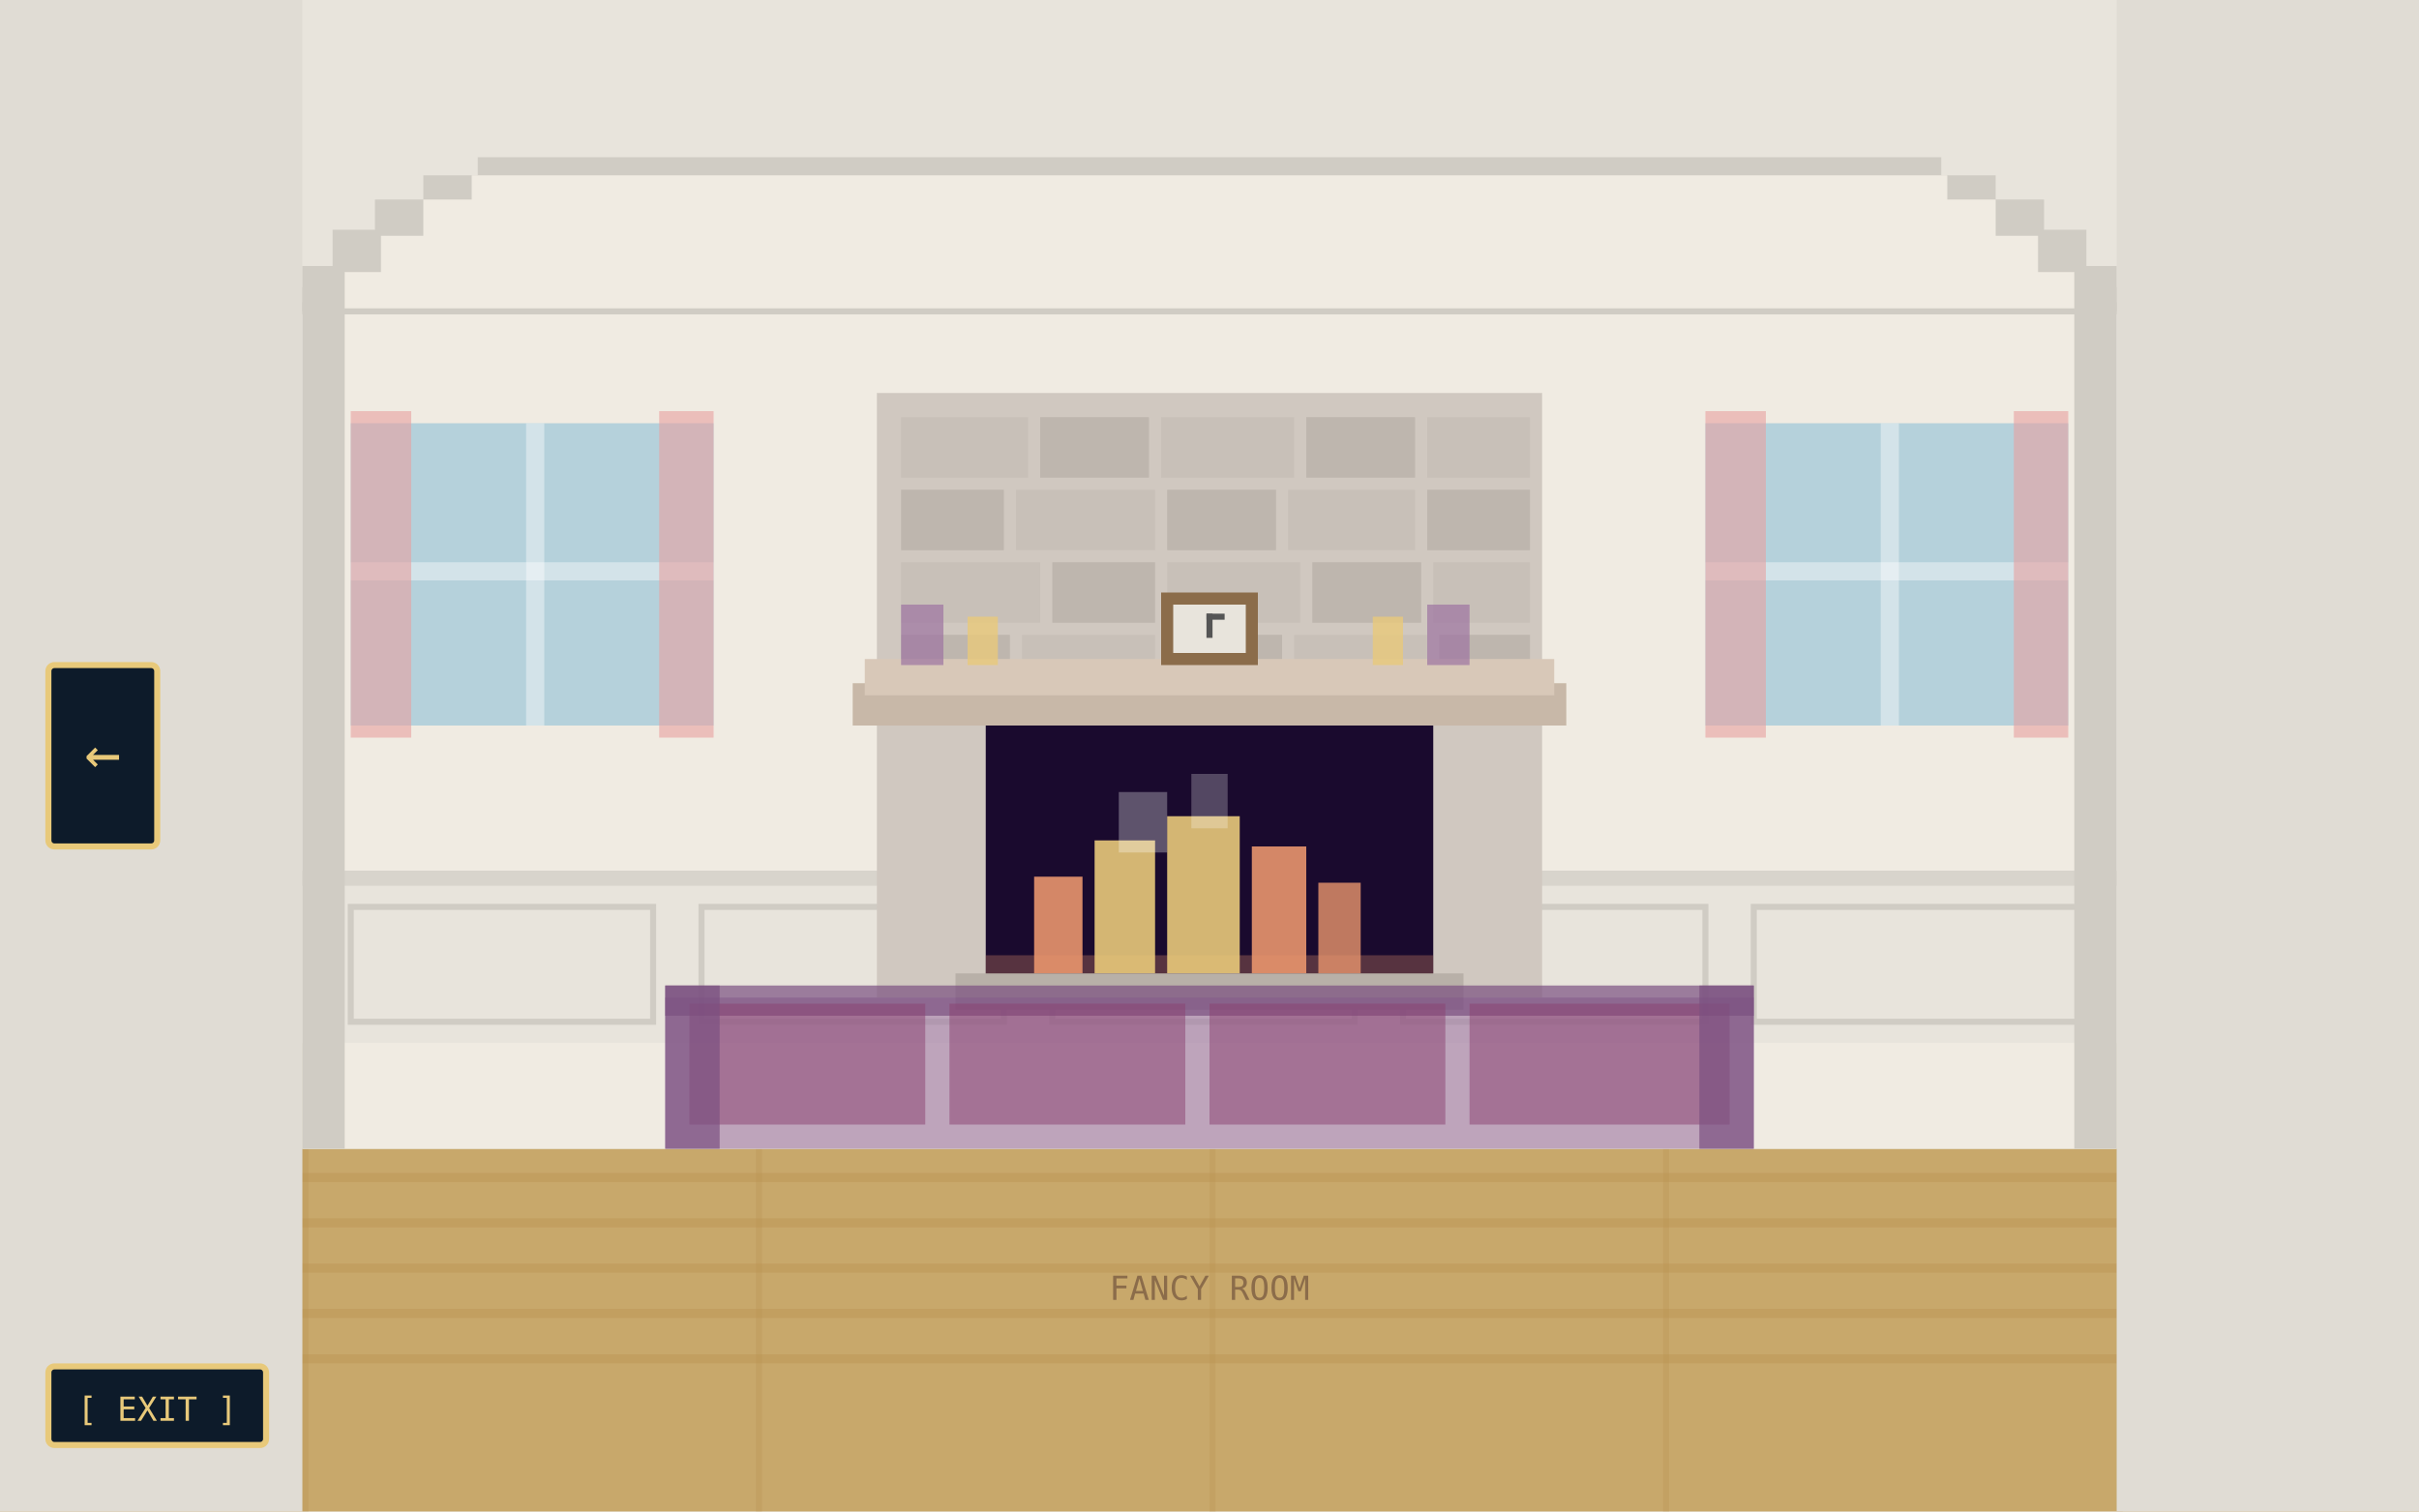
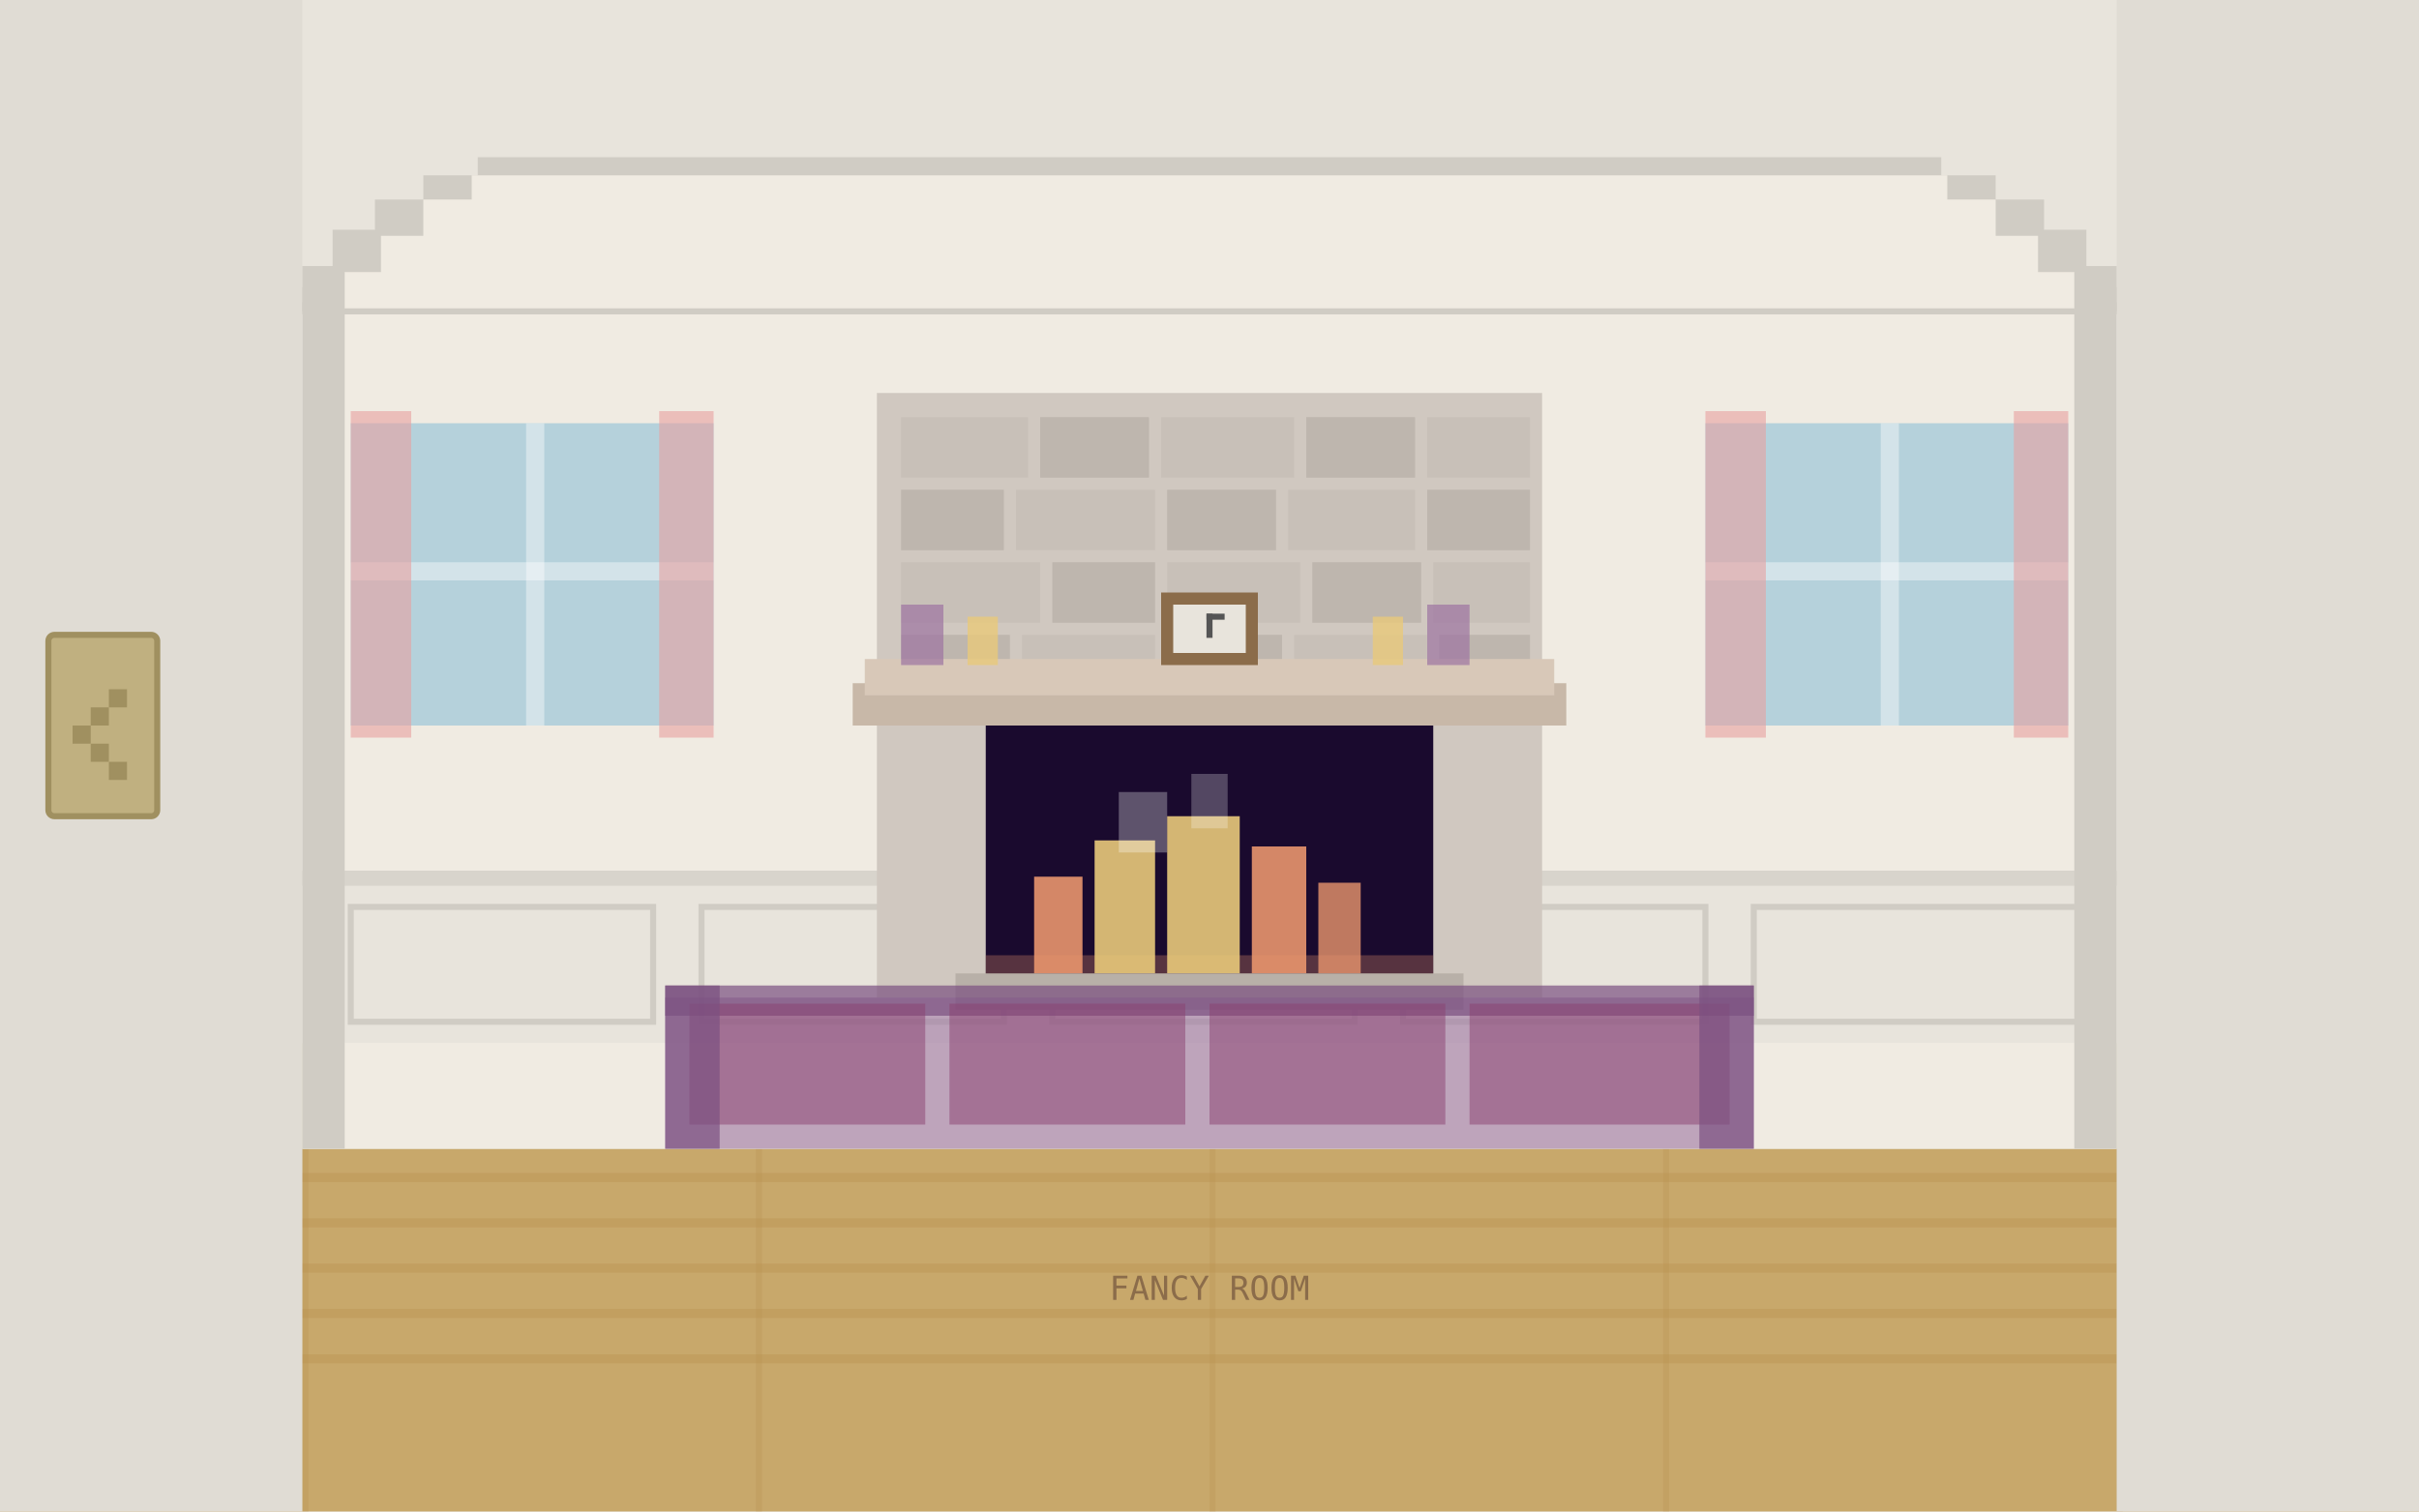
<svg xmlns="http://www.w3.org/2000/svg" viewBox="0 0 800 500">
  <rect x="0" y="380" width="800" height="120" fill="#c8a86b" />
  <rect x="0" y="388" width="800" height="3" fill="#b89050" opacity="0.4" />
  <rect x="0" y="403" width="800" height="3" fill="#b89050" opacity="0.4" />
  <rect x="0" y="418" width="800" height="3" fill="#b89050" opacity="0.4" />
  <rect x="0" y="433" width="800" height="3" fill="#b89050" opacity="0.4" />
  <rect x="0" y="448" width="800" height="3" fill="#b89050" opacity="0.4" />
  <rect x="100" y="380" width="2" height="120" fill="#b89050" opacity="0.3" />
  <rect x="250" y="380" width="2" height="120" fill="#b89050" opacity="0.3" />
  <rect x="400" y="380" width="2" height="120" fill="#b89050" opacity="0.3" />
  <rect x="550" y="380" width="2" height="120" fill="#b89050" opacity="0.3" />
  <rect x="700" y="380" width="2" height="120" fill="#b89050" opacity="0.3" />
  <rect x="100" y="345" width="600" height="35" fill="#d4c8a8" />
  <rect x="200" y="348" width="400" height="28" fill="#9D74A1" opacity="0.25" />
  <rect x="204" y="352" width="392" height="20" fill="#9D74A1" opacity="0.15" />
  <rect x="100" y="100" width="600" height="280" fill="#f0ebe2" />
  <rect x="0" y="0" width="800" height="100" fill="#e8e4dc" />
  <rect x="0" y="95" width="800" height="8" fill="#d8d4cc" />
  <rect x="0" y="0" width="100" height="500" fill="#e0dcd4" />
  <rect x="700" y="0" width="100" height="500" fill="#e0dcd4" />
  <rect x="100" y="290" width="600" height="55" fill="#e8e4dc" />
  <rect x="100" y="288" width="600" height="5" fill="#d8d4cc" />
  <rect x="116" y="300" width="100" height="38" fill="none" stroke="#d0ccc4" stroke-width="2" />
  <rect x="232" y="300" width="100" height="38" fill="none" stroke="#d0ccc4" stroke-width="2" />
  <rect x="348" y="300" width="100" height="38" fill="none" stroke="#d0ccc4" stroke-width="2" />
  <rect x="464" y="300" width="100" height="38" fill="none" stroke="#d0ccc4" stroke-width="2" />
  <rect x="580" y="300" width="108" height="38" fill="none" stroke="#d0ccc4" stroke-width="2" />
  <rect x="290" y="130" width="220" height="200" fill="#d0c8c0" />
  <rect x="298" y="138" width="42" height="20" fill="#c8c0b8" />
  <rect x="344" y="138" width="36" height="20" fill="#beb6ae" />
  <rect x="384" y="138" width="44" height="20" fill="#c8c0b8" />
  <rect x="432" y="138" width="36" height="20" fill="#beb6ae" />
  <rect x="472" y="138" width="34" height="20" fill="#c8c0b8" />
  <rect x="298" y="162" width="34" height="20" fill="#beb6ae" />
  <rect x="336" y="162" width="46" height="20" fill="#c8c0b8" />
  <rect x="386" y="162" width="36" height="20" fill="#beb6ae" />
  <rect x="426" y="162" width="42" height="20" fill="#c8c0b8" />
  <rect x="472" y="162" width="34" height="20" fill="#beb6ae" />
  <rect x="298" y="186" width="46" height="20" fill="#c8c0b8" />
  <rect x="348" y="186" width="34" height="20" fill="#beb6ae" />
  <rect x="386" y="186" width="44" height="20" fill="#c8c0b8" />
  <rect x="434" y="186" width="36" height="20" fill="#beb6ae" />
  <rect x="474" y="186" width="32" height="20" fill="#c8c0b8" />
  <rect x="298" y="210" width="36" height="20" fill="#beb6ae" />
  <rect x="338" y="210" width="44" height="20" fill="#c8c0b8" />
  <rect x="386" y="210" width="38" height="20" fill="#beb6ae" />
  <rect x="428" y="210" width="44" height="20" fill="#c8c0b8" />
  <rect x="476" y="210" width="30" height="20" fill="#beb6ae" />
  <rect x="326" y="234" width="148" height="90" fill="#1a0a2e" />
  <rect x="326" y="316" width="148" height="8" fill="#E8956D" opacity="0.3" />
  <rect x="342" y="290" width="16" height="32" fill="#E8956D" opacity="0.9" />
  <rect x="362" y="278" width="20" height="44" fill="#E8C97A" opacity="0.9" />
  <rect x="386" y="270" width="24" height="52" fill="#E8C97A" opacity="0.9" />
  <rect x="414" y="280" width="18" height="42" fill="#E8956D" opacity="0.9" />
  <rect x="436" y="292" width="14" height="30" fill="#E8956D" opacity="0.8" />
  <rect x="370" y="262" width="16" height="20" fill="white" opacity="0.3" />
  <rect x="394" y="256" width="12" height="18" fill="white" opacity="0.25" />
  <rect x="316" y="322" width="168" height="12" fill="#b8b0a8" />
  <rect x="282" y="226" width="236" height="14" fill="#c8b8a8" />
  <rect x="286" y="218" width="228" height="12" fill="#d8c8b8" />
  <rect x="298" y="200" width="14" height="20" fill="#9D74A1" opacity="0.7" />
  <rect x="320" y="204" width="10" height="16" fill="#E8C97A" opacity="0.8" />
  <rect x="454" y="204" width="10" height="16" fill="#E8C97A" opacity="0.8" />
  <rect x="472" y="200" width="14" height="20" fill="#9D74A1" opacity="0.7" />
  <rect x="384" y="196" width="32" height="24" fill="#8B6C4A" />
  <rect x="388" y="200" width="24" height="16" fill="#e8e4dc" />
  <rect x="399" y="203" width="2" height="8" fill="#555" />
  <rect x="399" y="203" width="6" height="2" fill="#555" />
  <rect x="220" y="330" width="360" height="50" fill="#9D74A1" opacity="0.6" />
  <rect x="220" y="326" width="360" height="10" fill="#7a5080" opacity="0.7" />
  <rect x="228" y="332" width="78" height="40" fill="#8a4070" opacity="0.5" />
  <rect x="314" y="332" width="78" height="40" fill="#8a4070" opacity="0.5" />
  <rect x="400" y="332" width="78" height="40" fill="#8a4070" opacity="0.5" />
  <rect x="486" y="332" width="86" height="40" fill="#8a4070" opacity="0.5" />
  <rect x="220" y="326" width="18" height="54" fill="#7a5080" opacity="0.7" />
  <rect x="562" y="326" width="18" height="54" fill="#7a5080" opacity="0.7" />
  <rect x="116" y="140" width="120" height="100" fill="#7AB8D4" opacity="0.5" />
  <rect x="116" y="186" width="120" height="6" fill="white" opacity="0.4" />
  <rect x="174" y="140" width="6" height="100" fill="white" opacity="0.4" />
  <rect x="116" y="136" width="20" height="108" fill="#E8A0A0" opacity="0.6" />
  <rect x="218" y="136" width="18" height="108" fill="#E8A0A0" opacity="0.6" />
  <rect x="564" y="140" width="120" height="100" fill="#7AB8D4" opacity="0.5" />
  <rect x="564" y="186" width="120" height="6" fill="white" opacity="0.4" />
  <rect x="622" y="140" width="6" height="100" fill="white" opacity="0.4" />
  <rect x="564" y="136" width="20" height="108" fill="#E8A0A0" opacity="0.6" />
  <rect x="666" y="136" width="18" height="108" fill="#E8A0A0" opacity="0.6" />
  <rect x="100" y="100" width="14" height="280" fill="#d0ccc4" />
  <rect x="686" y="100" width="14" height="280" fill="#d0ccc4" />
  <rect x="100" y="88" width="600" height="16" fill="#d0ccc4" />
  <rect x="110" y="76" width="580" height="14" fill="#d0ccc4" />
  <rect x="124" y="66" width="552" height="12" fill="#d0ccc4" />
  <rect x="140" y="58" width="520" height="10" fill="#d0ccc4" />
  <rect x="158" y="52" width="484" height="10" fill="#d0ccc4" />
  <rect x="114" y="90" width="572" height="12" fill="#f0ebe2" />
  <rect x="126" y="78" width="548" height="14" fill="#f0ebe2" />
  <rect x="140" y="66" width="520" height="14" fill="#f0ebe2" />
  <rect x="156" y="58" width="488" height="10" fill="#f0ebe2" />
  <text x="400" y="430" text-anchor="middle" font-family="monospace" font-size="11" fill="#8B6C4A">FANCY ROOM</text>
  <a style="cursor:pointer">
    <rect x="100" y="100" width="600" height="280" fill="transparent" />
  </a>
  <a style="cursor:pointer">
-     <rect x="16" y="220" width="36" height="60" fill="#0d1b2a" stroke="#E8C97A" stroke-width="2" rx="2" />
-     <text x="34" y="256" text-anchor="middle" font-family="monospace" font-size="20" fill="#E8C97A">←</text>
-   </a>
-   <a style="cursor:pointer">
-     <rect x="16" y="452" width="72" height="26" fill="#0d1b2a" stroke="#E8C97A" stroke-width="2" rx="2" />
-     <text x="52" y="470" text-anchor="middle" font-family="monospace" font-size="11" fill="#E8C97A">[ EXIT ]</text>
+     <rect x="16" y="210" width="36" height="60" fill="#c0b080" stroke="#a09060" stroke-width="2" rx="2" />
+     <rect x="36" y="228" width="6" height="6" fill="#a09060" />
+     <rect x="30" y="234" width="6" height="6" fill="#a09060" />
+     <rect x="24" y="240" width="6" height="6" fill="#a09060" />
+     <rect x="30" y="246" width="6" height="6" fill="#a09060" />
+     <rect x="36" y="252" width="6" height="6" fill="#a09060" />
  </a>
</svg>
